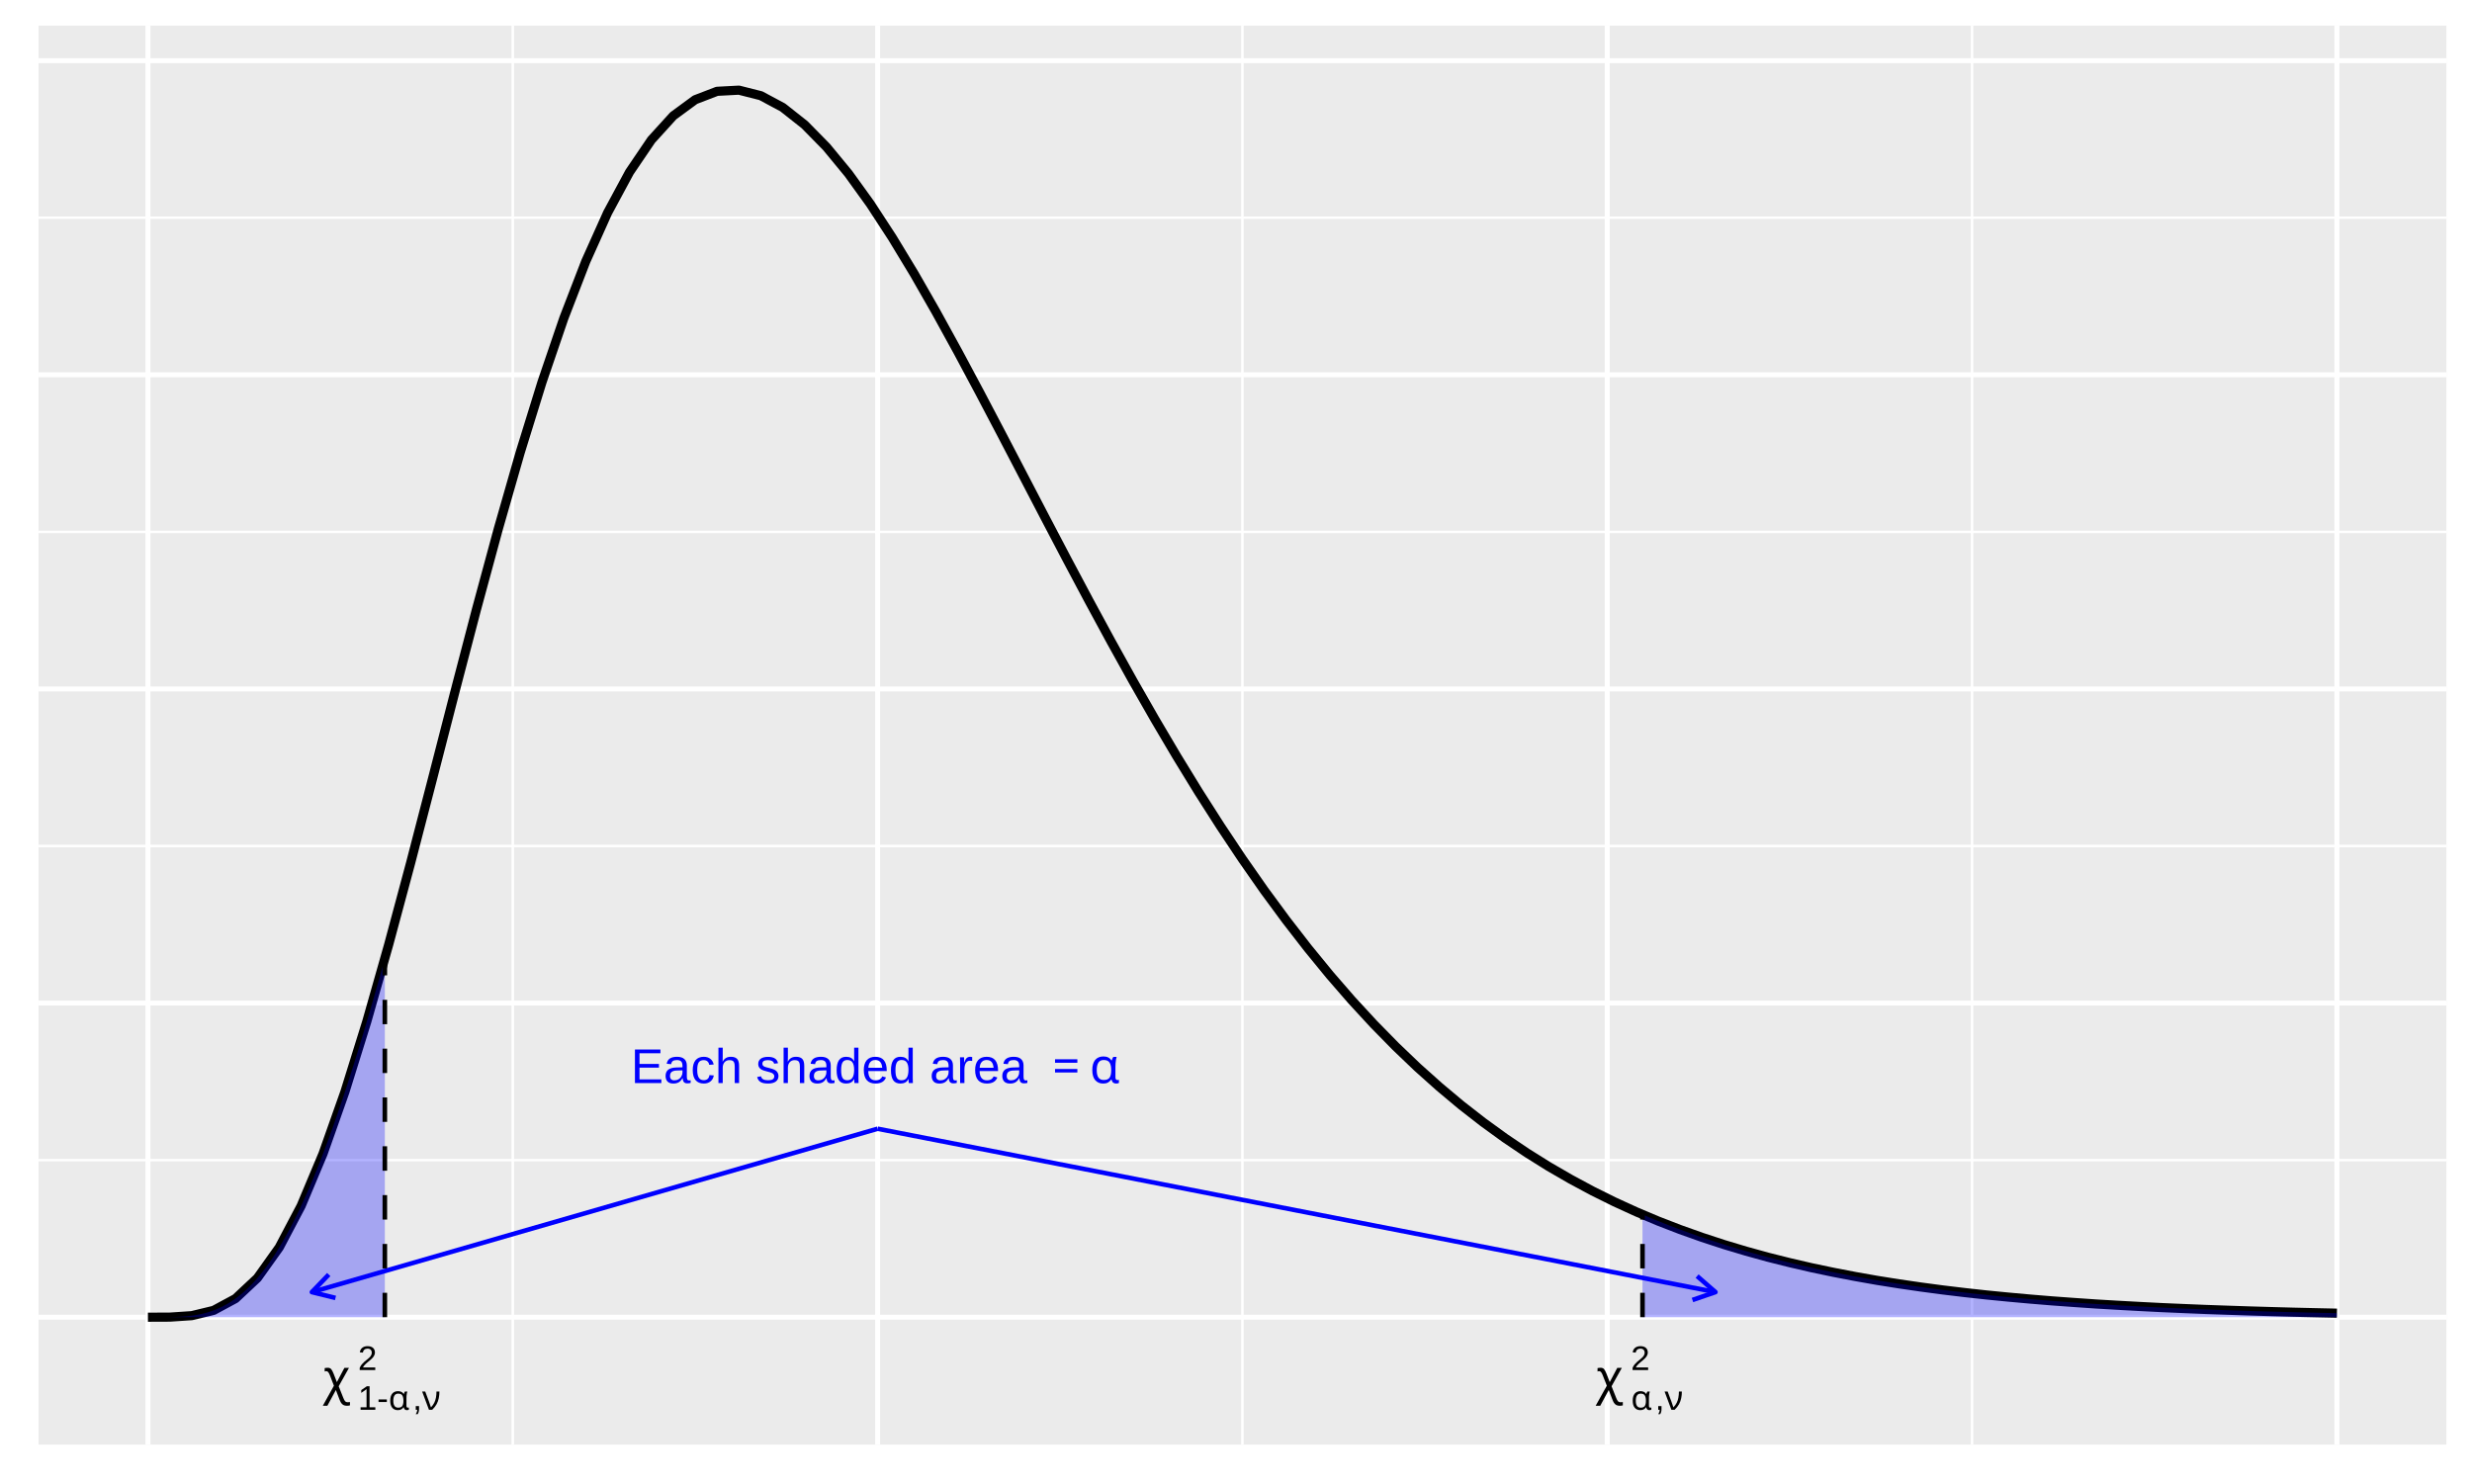
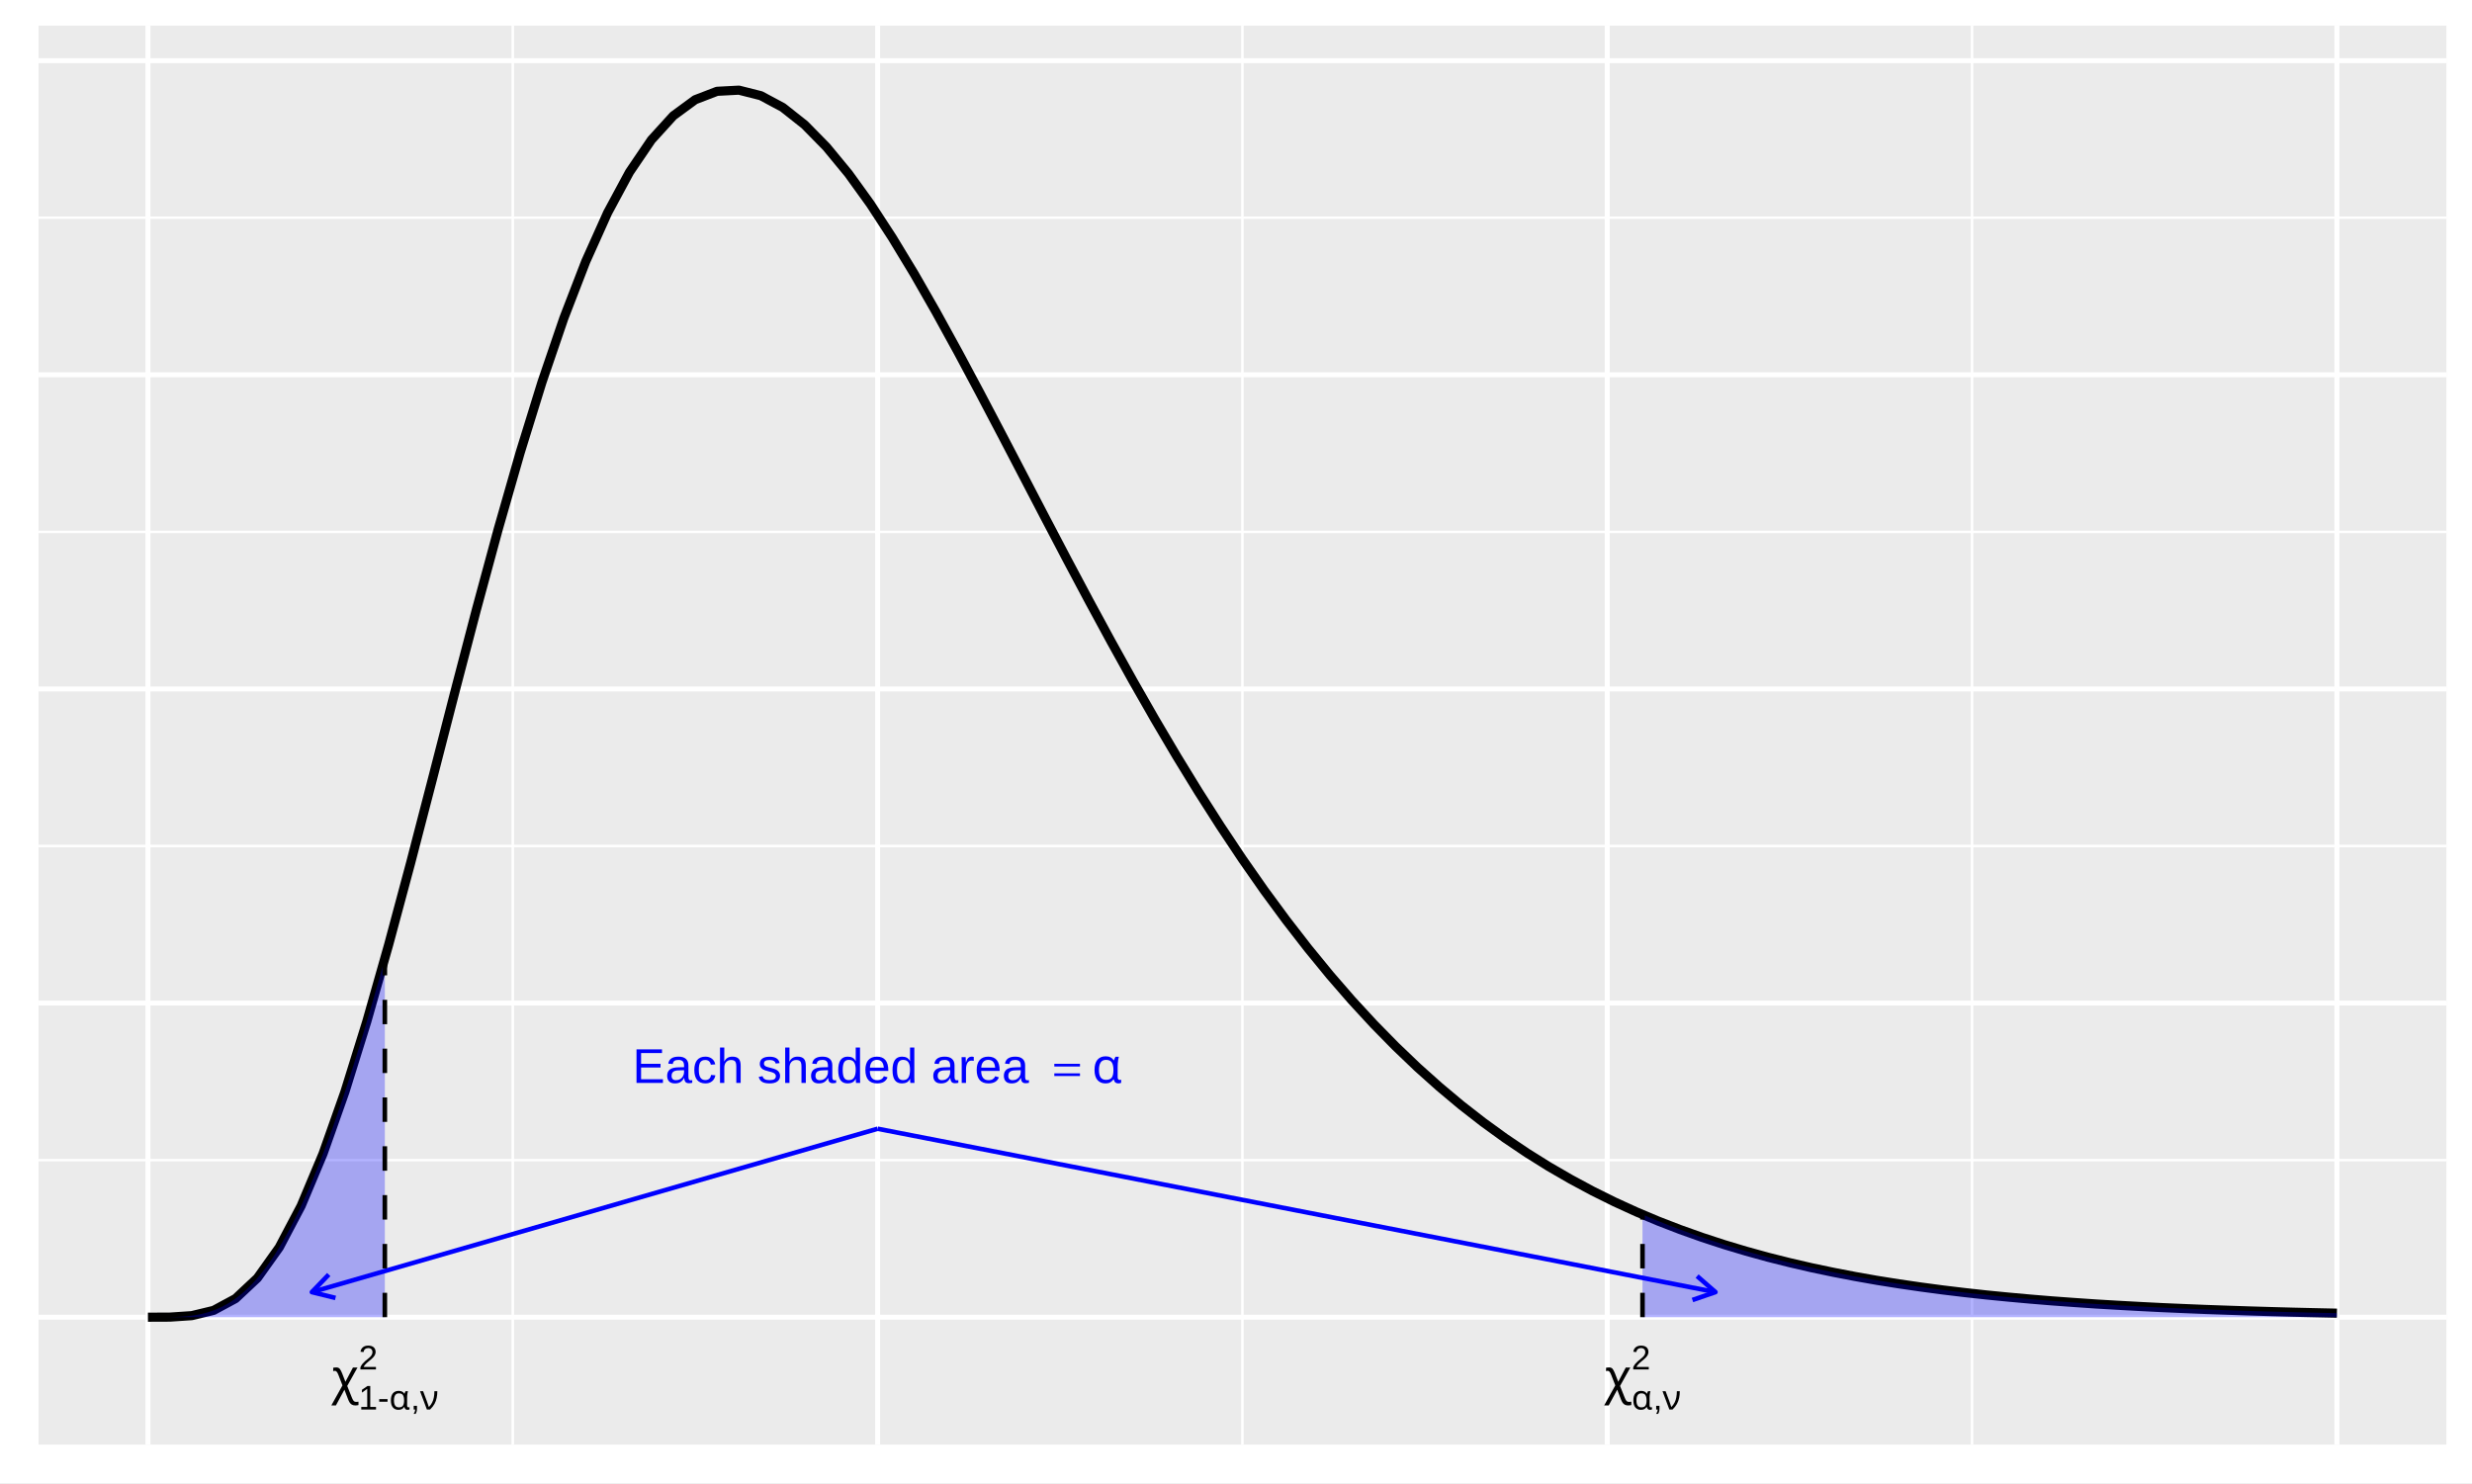
- <svg xmlns="http://www.w3.org/2000/svg" viewBox="0 0 576.00 345.60">
+ <svg xmlns="http://www.w3.org/2000/svg" class="svglite" width="576.00pt" height="345.60pt" viewBox="0 0 576.00 345.60">
  <defs>
    <style type="text/css">
-     line, polyline, polygon, path, rect, circle {
+     .svglite line, .svglite polyline, .svglite polygon, .svglite path, .svglite rect, .svglite circle {
      fill: none;
      stroke: #000000;
      stroke-linecap: round;
      stroke-linejoin: round;
      stroke-miterlimit: 10.00;
    }
  </style>
  </defs>
  <rect width="100%" height="100%" style="stroke: none; fill: #FFFFFF;" />
-   <rect x="0.00" y="0.00" width="576.00" height="345.60" style="stroke-width: 1.16; stroke: #FFFFFF; fill: #FFFFFF;" />
  <defs>
-     <clipPath id="cpOC45N3w1NzAuMDJ8MzM2LjYzfDUuOTg=">
+     <clipPath id="cpMC4wMHw1NzYuMDB8MC4wMHwzNDUuNjA=">
+       <rect x="0.00" y="0.00" width="576.00" height="345.60" />
+     </clipPath>
+   </defs>
+   <g clip-path="url(#cpMC4wMHw1NzYuMDB8MC4wMHwzNDUuNjA=)">
+     <rect x="0.00" y="0.00" width="576.00" height="345.60" style="stroke-width: 1.16; stroke: #FFFFFF; fill: #FFFFFF;" />
+   </g>
+   <defs>
+     <clipPath id="cpOC45N3w1NzAuMDJ8NS45OHwzMzYuNjM=">
      <rect x="8.97" y="5.98" width="561.06" height="330.66" />
    </clipPath>
  </defs>
-   <rect x="8.97" y="5.98" width="561.06" height="330.66" style="stroke-width: 1.16; stroke: none; fill: #EBEBEB;" clip-path="url(#cpOC45N3w1NzAuMDJ8MzM2LjYzfDUuOTg=)" />
-   <polyline points="8.97,270.36 570.02,270.36 " style="stroke-width: 0.58; stroke: #FFFFFF; stroke-linecap: butt;" clip-path="url(#cpOC45N3w1NzAuMDJ8MzM2LjYzfDUuOTg=)" />
-   <polyline points="8.97,197.15 570.02,197.15 " style="stroke-width: 0.58; stroke: #FFFFFF; stroke-linecap: butt;" clip-path="url(#cpOC45N3w1NzAuMDJ8MzM2LjYzfDUuOTg=)" />
-   <polyline points="8.97,123.95 570.02,123.95 " style="stroke-width: 0.58; stroke: #FFFFFF; stroke-linecap: butt;" clip-path="url(#cpOC45N3w1NzAuMDJ8MzM2LjYzfDUuOTg=)" />
-   <polyline points="8.97,50.74 570.02,50.74 " style="stroke-width: 0.58; stroke: #FFFFFF; stroke-linecap: butt;" clip-path="url(#cpOC45N3w1NzAuMDJ8MzM2LjYzfDUuOTg=)" />
-   <polyline points="119.48,336.63 119.48,5.98 " style="stroke-width: 0.58; stroke: #FFFFFF; stroke-linecap: butt;" clip-path="url(#cpOC45N3w1NzAuMDJ8MzM2LjYzfDUuOTg=)" />
-   <polyline points="289.49,336.63 289.49,5.98 " style="stroke-width: 0.58; stroke: #FFFFFF; stroke-linecap: butt;" clip-path="url(#cpOC45N3w1NzAuMDJ8MzM2LjYzfDUuOTg=)" />
-   <polyline points="459.51,336.63 459.51,5.98 " style="stroke-width: 0.58; stroke: #FFFFFF; stroke-linecap: butt;" clip-path="url(#cpOC45N3w1NzAuMDJ8MzM2LjYzfDUuOTg=)" />
-   <polyline points="8.97,306.96 570.02,306.96 " style="stroke-width: 1.16; stroke: #FFFFFF; stroke-linecap: butt;" clip-path="url(#cpOC45N3w1NzAuMDJ8MzM2LjYzfDUuOTg=)" />
-   <polyline points="8.97,233.76 570.02,233.76 " style="stroke-width: 1.16; stroke: #FFFFFF; stroke-linecap: butt;" clip-path="url(#cpOC45N3w1NzAuMDJ8MzM2LjYzfDUuOTg=)" />
-   <polyline points="8.97,160.55 570.02,160.55 " style="stroke-width: 1.16; stroke: #FFFFFF; stroke-linecap: butt;" clip-path="url(#cpOC45N3w1NzAuMDJ8MzM2LjYzfDUuOTg=)" />
-   <polyline points="8.97,87.34 570.02,87.34 " style="stroke-width: 1.16; stroke: #FFFFFF; stroke-linecap: butt;" clip-path="url(#cpOC45N3w1NzAuMDJ8MzM2LjYzfDUuOTg=)" />
-   <polyline points="8.97,14.14 570.02,14.14 " style="stroke-width: 1.16; stroke: #FFFFFF; stroke-linecap: butt;" clip-path="url(#cpOC45N3w1NzAuMDJ8MzM2LjYzfDUuOTg=)" />
-   <polyline points="34.47,336.63 34.47,5.98 " style="stroke-width: 1.16; stroke: #FFFFFF; stroke-linecap: butt;" clip-path="url(#cpOC45N3w1NzAuMDJ8MzM2LjYzfDUuOTg=)" />
-   <polyline points="204.49,336.63 204.49,5.98 " style="stroke-width: 1.16; stroke: #FFFFFF; stroke-linecap: butt;" clip-path="url(#cpOC45N3w1NzAuMDJ8MzM2LjYzfDUuOTg=)" />
-   <polyline points="374.50,336.63 374.50,5.98 " style="stroke-width: 1.16; stroke: #FFFFFF; stroke-linecap: butt;" clip-path="url(#cpOC45N3w1NzAuMDJ8MzM2LjYzfDUuOTg=)" />
-   <polyline points="544.52,336.63 544.52,5.98 " style="stroke-width: 1.16; stroke: #FFFFFF; stroke-linecap: butt;" clip-path="url(#cpOC45N3w1NzAuMDJ8MzM2LjYzfDUuOTg=)" />
-   <polyline points="34.47,306.96 39.57,306.94 44.67,306.60 49.77,305.37 54.87,302.62 59.97,297.84 65.07,290.69 70.17,281.01 75.27,268.86 80.37,254.43 85.47,238.05 90.57,220.12 95.68,201.10 100.78,181.47 105.88,161.67 110.98,142.17 116.08,123.35 121.18,105.55 126.28,89.08 131.38,74.15 136.48,60.94 141.58,49.58 146.68,40.12 151.78,32.60 156.88,26.99 161.98,23.24 167.08,21.28 172.18,21.01 177.28,22.30 182.38,25.03 187.48,29.06 192.58,34.25 197.69,40.45 202.79,47.52 207.89,55.34 212.99,63.76 218.09,72.67 223.19,81.95 228.29,91.49 233.39,101.20 238.49,110.98 243.59,120.77 248.69,130.49 253.79,140.08 258.89,149.49 263.99,158.68 269.09,167.60 274.19,176.24 279.29,184.56 284.39,192.55 289.49,200.20 294.59,207.50 299.70,214.44 304.80,221.02 309.90,227.25 315.00,233.13 320.10,238.66 325.20,243.86 330.30,248.74 335.40,253.30 340.50,257.57 345.60,261.54 350.70,265.24 355.80,268.68 360.90,271.87 366.00,274.82 371.10,277.56 376.20,280.09 381.30,282.42 386.40,284.57 391.50,286.54 396.61,288.36 401.71,290.03 406.81,291.56 411.91,292.97 417.01,294.25 422.11,295.43 427.21,296.50 432.31,297.48 437.41,298.38 442.51,299.19 447.61,299.93 452.71,300.61 457.81,301.22 462.91,301.78 468.01,302.28 473.11,302.74 478.21,303.16 483.31,303.53 488.41,303.88 493.51,304.18 498.62,304.46 503.72,304.72 508.82,304.94 513.92,305.15 519.02,305.33 524.12,305.50 529.22,305.65 534.32,305.79 539.42,305.91 544.52,306.02 " style="stroke-width: 2.13; stroke-linecap: butt;" clip-path="url(#cpOC45N3w1NzAuMDJ8MzM2LjYzfDUuOTg=)" />
-   <polygon points="34.47,306.96 35.02,306.96 35.57,306.96 36.13,306.96 36.68,306.96 37.23,306.96 37.78,306.96 38.33,306.95 38.89,306.95 39.44,306.94 39.99,306.93 40.54,306.91 41.09,306.89 41.65,306.86 42.20,306.83 42.75,306.79 43.30,306.75 43.85,306.69 44.41,306.63 44.96,306.56 45.51,306.47 46.06,306.38 46.61,306.27 47.17,306.15 47.72,306.01 48.27,305.86 48.82,305.69 49.37,305.51 49.93,305.31 50.48,305.09 51.03,304.85 51.58,304.60 52.13,304.32 52.69,304.02 53.24,303.70 53.79,303.36 54.34,302.99 54.89,302.61 55.45,302.19 56.00,301.76 56.55,301.30 57.10,300.81 57.65,300.29 58.21,299.75 58.76,299.19 59.31,298.59 59.86,297.97 60.41,297.32 60.97,296.64 61.52,295.94 62.07,295.20 62.62,294.44 63.18,293.64 63.73,292.82 64.28,291.97 64.83,291.08 65.38,290.17 65.94,289.23 66.49,288.26 67.04,287.26 67.59,286.23 68.14,285.17 68.70,284.08 69.25,282.96 69.80,281.81 70.35,280.63 70.90,279.42 71.46,278.18 72.01,276.92 72.56,275.63 73.11,274.30 73.66,272.95 74.22,271.58 74.77,270.17 75.32,268.74 75.87,267.28 76.42,265.79 76.98,264.28 77.53,262.75 78.08,261.18 78.63,259.60 79.18,257.98 79.74,256.35 80.29,254.69 80.84,253.01 81.39,251.30 81.94,249.58 82.50,247.83 83.05,246.06 83.60,244.27 84.15,242.46 84.70,240.63 85.26,238.78 85.81,236.92 86.36,235.03 86.91,233.13 87.46,231.21 88.02,229.28 88.57,227.33 89.12,225.36 89.67,223.38 89.67,306.96 89.12,306.96 88.57,306.96 88.02,306.96 87.46,306.96 86.91,306.96 86.36,306.96 85.81,306.96 85.26,306.96 84.70,306.96 84.15,306.96 83.60,306.96 83.05,306.96 82.50,306.96 81.94,306.96 81.39,306.96 80.84,306.96 80.29,306.96 79.74,306.96 79.18,306.96 78.63,306.96 78.08,306.96 77.53,306.96 76.98,306.96 76.42,306.96 75.87,306.96 75.32,306.96 74.77,306.96 74.22,306.96 73.66,306.96 73.11,306.96 72.56,306.96 72.01,306.96 71.46,306.96 70.90,306.96 70.35,306.96 69.80,306.96 69.25,306.96 68.70,306.96 68.14,306.96 67.59,306.96 67.04,306.96 66.49,306.96 65.94,306.96 65.38,306.96 64.83,306.96 64.28,306.96 63.73,306.96 63.18,306.96 62.62,306.96 62.07,306.96 61.52,306.96 60.97,306.96 60.41,306.96 59.86,306.96 59.31,306.96 58.76,306.96 58.21,306.96 57.65,306.96 57.10,306.96 56.55,306.96 56.00,306.96 55.45,306.96 54.89,306.96 54.34,306.96 53.79,306.96 53.24,306.96 52.69,306.96 52.13,306.96 51.58,306.96 51.03,306.96 50.48,306.96 49.93,306.96 49.37,306.96 48.82,306.96 48.27,306.96 47.72,306.96 47.17,306.96 46.61,306.96 46.06,306.96 45.51,306.96 44.96,306.96 44.41,306.96 43.85,306.96 43.30,306.96 42.75,306.96 42.20,306.96 41.65,306.96 41.09,306.96 40.54,306.96 39.99,306.96 39.44,306.96 38.89,306.96 38.33,306.96 37.78,306.96 37.23,306.96 36.68,306.96 36.13,306.96 35.57,306.96 35.02,306.96 34.47,306.96 " style="stroke-width: 0.00; stroke: none; fill: #0000FF; fill-opacity: 0.30;" clip-path="url(#cpOC45N3w1NzAuMDJ8MzM2LjYzfDUuOTg=)" />
-   <polyline points="34.47,306.96 35.02,306.96 35.57,306.96 36.13,306.96 36.68,306.96 37.23,306.96 37.78,306.96 38.33,306.95 38.89,306.95 39.44,306.94 39.99,306.93 40.54,306.91 41.09,306.89 41.65,306.86 42.20,306.83 42.75,306.79 43.30,306.75 43.85,306.69 44.41,306.63 44.96,306.56 45.51,306.47 46.06,306.38 46.61,306.27 47.17,306.15 47.72,306.01 48.27,305.86 48.82,305.69 49.37,305.51 49.93,305.31 50.48,305.09 51.03,304.85 51.58,304.60 52.13,304.32 52.69,304.02 53.24,303.70 53.79,303.36 54.34,302.99 54.89,302.61 55.45,302.19 56.00,301.76 56.55,301.30 57.10,300.81 57.65,300.29 58.21,299.75 58.76,299.19 59.31,298.59 59.86,297.97 60.41,297.32 60.97,296.64 61.52,295.94 62.07,295.20 62.62,294.44 63.18,293.64 63.73,292.82 64.28,291.97 64.83,291.08 65.38,290.17 65.94,289.23 66.49,288.26 67.04,287.26 67.59,286.23 68.14,285.17 68.70,284.08 69.25,282.96 69.80,281.81 70.35,280.63 70.90,279.42 71.46,278.18 72.01,276.92 72.56,275.63 73.11,274.30 73.66,272.95 74.22,271.58 74.77,270.17 75.32,268.74 75.87,267.28 76.42,265.79 76.98,264.28 77.53,262.75 78.08,261.18 78.63,259.60 79.18,257.98 79.74,256.35 80.29,254.69 80.84,253.01 81.39,251.30 81.94,249.58 82.50,247.83 83.05,246.06 83.60,244.27 84.15,242.46 84.70,240.63 85.26,238.78 85.81,236.92 86.36,235.03 86.91,233.13 87.46,231.21 88.02,229.28 88.57,227.33 89.12,225.36 89.67,223.38 " style="stroke-width: 1.07; stroke: none;" clip-path="url(#cpOC45N3w1NzAuMDJ8MzM2LjYzfDUuOTg=)" />
-   <polygon points="382.72,283.03 384.34,283.72 385.95,284.38 387.57,285.03 389.19,285.67 390.81,286.28 392.43,286.88 394.04,287.47 395.66,288.04 397.28,288.59 398.90,289.13 400.52,289.65 402.13,290.17 403.75,290.66 405.37,291.15 406.99,291.62 408.61,292.07 410.22,292.52 411.84,292.95 413.46,293.37 415.08,293.78 416.70,294.18 418.31,294.56 419.93,294.94 421.55,295.30 423.17,295.66 424.79,296.00 426.40,296.34 428.02,296.66 429.64,296.98 431.26,297.29 432.88,297.58 434.49,297.87 436.11,298.16 437.73,298.43 439.35,298.69 440.97,298.95 442.58,299.20 444.20,299.44 445.82,299.68 447.44,299.91 449.06,300.13 450.67,300.34 452.29,300.55 453.91,300.76 455.53,300.95 457.15,301.14 458.76,301.33 460.38,301.51 462.00,301.68 463.62,301.85 465.24,302.01 466.85,302.17 468.47,302.33 470.09,302.48 471.71,302.62 473.33,302.76 474.94,302.90 476.56,303.03 478.18,303.16 479.80,303.28 481.42,303.40 483.04,303.52 484.65,303.63 486.27,303.74 487.89,303.84 489.51,303.94 491.13,304.04 492.74,304.14 494.36,304.23 495.98,304.32 497.60,304.41 499.22,304.49 500.83,304.58 502.45,304.66 504.07,304.73 505.69,304.81 507.31,304.88 508.92,304.95 510.54,305.01 512.16,305.08 513.78,305.14 515.40,305.20 517.01,305.26 518.63,305.32 520.25,305.38 521.87,305.43 523.49,305.48 525.10,305.53 526.72,305.58 528.34,305.63 529.96,305.67 531.58,305.72 533.19,305.76 534.81,305.80 536.43,305.84 538.05,305.88 539.67,305.91 541.28,305.95 542.90,305.98 544.52,306.02 544.52,306.96 542.90,306.96 541.28,306.96 539.67,306.96 538.05,306.96 536.43,306.96 534.81,306.96 533.19,306.96 531.58,306.96 529.96,306.96 528.34,306.96 526.72,306.96 525.10,306.96 523.49,306.96 521.87,306.96 520.25,306.96 518.63,306.96 517.01,306.96 515.40,306.96 513.78,306.96 512.16,306.96 510.54,306.96 508.92,306.96 507.31,306.96 505.69,306.96 504.07,306.96 502.45,306.96 500.83,306.96 499.22,306.96 497.60,306.96 495.98,306.96 494.36,306.96 492.74,306.96 491.13,306.96 489.51,306.96 487.89,306.96 486.27,306.96 484.65,306.96 483.04,306.96 481.42,306.96 479.80,306.96 478.18,306.96 476.56,306.96 474.94,306.96 473.33,306.96 471.71,306.96 470.09,306.96 468.47,306.96 466.85,306.96 465.24,306.96 463.62,306.96 462.00,306.96 460.38,306.96 458.76,306.96 457.15,306.96 455.53,306.96 453.91,306.96 452.29,306.96 450.67,306.96 449.06,306.96 447.44,306.96 445.82,306.96 444.20,306.96 442.58,306.96 440.97,306.96 439.35,306.96 437.73,306.96 436.11,306.96 434.49,306.96 432.88,306.96 431.26,306.96 429.64,306.96 428.02,306.96 426.40,306.96 424.79,306.96 423.17,306.96 421.55,306.96 419.93,306.96 418.31,306.96 416.70,306.96 415.08,306.96 413.46,306.96 411.84,306.96 410.22,306.96 408.61,306.96 406.99,306.96 405.37,306.96 403.75,306.96 402.13,306.96 400.52,306.96 398.90,306.96 397.28,306.96 395.66,306.96 394.04,306.96 392.43,306.96 390.81,306.96 389.19,306.96 387.57,306.96 385.95,306.96 384.34,306.96 382.72,306.96 " style="stroke-width: 0.00; stroke: none; fill: #0000FF; fill-opacity: 0.30;" clip-path="url(#cpOC45N3w1NzAuMDJ8MzM2LjYzfDUuOTg=)" />
-   <polyline points="382.72,283.03 384.34,283.72 385.95,284.38 387.57,285.03 389.19,285.67 390.81,286.28 392.43,286.88 394.04,287.47 395.66,288.04 397.28,288.59 398.90,289.13 400.52,289.65 402.13,290.17 403.75,290.66 405.37,291.15 406.99,291.62 408.61,292.07 410.22,292.52 411.84,292.95 413.46,293.37 415.08,293.78 416.70,294.18 418.31,294.56 419.93,294.94 421.55,295.30 423.17,295.66 424.79,296.00 426.40,296.34 428.02,296.66 429.64,296.98 431.26,297.29 432.88,297.58 434.49,297.87 436.11,298.16 437.73,298.43 439.35,298.69 440.97,298.95 442.58,299.20 444.20,299.44 445.82,299.68 447.44,299.91 449.06,300.13 450.67,300.34 452.29,300.55 453.91,300.76 455.53,300.95 457.15,301.14 458.76,301.33 460.38,301.51 462.00,301.68 463.62,301.85 465.24,302.01 466.85,302.17 468.47,302.33 470.09,302.48 471.71,302.62 473.33,302.76 474.94,302.90 476.56,303.03 478.18,303.16 479.80,303.28 481.42,303.40 483.04,303.52 484.65,303.63 486.27,303.74 487.89,303.84 489.51,303.94 491.13,304.04 492.74,304.14 494.36,304.23 495.98,304.32 497.60,304.41 499.22,304.49 500.83,304.58 502.45,304.66 504.07,304.73 505.69,304.81 507.31,304.88 508.92,304.95 510.54,305.01 512.16,305.08 513.78,305.14 515.40,305.20 517.01,305.26 518.63,305.32 520.25,305.38 521.87,305.43 523.49,305.48 525.10,305.53 526.72,305.58 528.34,305.63 529.96,305.67 531.58,305.72 533.19,305.76 534.81,305.80 536.43,305.84 538.05,305.88 539.67,305.91 541.28,305.95 542.90,305.98 544.52,306.02 " style="stroke-width: 1.07; stroke: none;" clip-path="url(#cpOC45N3w1NzAuMDJ8MzM2LjYzfDUuOTg=)" />
-   <g clip-path="url(#cpOC45N3w1NzAuMDJ8MzM2LjYzfDUuOTg=)">
-     <text x="147.01" y="252.40" style="font-size: 11.38px; fill: #0000FF; font-family: Arial;" textLength="95.54px" lengthAdjust="spacingAndGlyphs">Each shaded area </text>
+   <g clip-path="url(#cpOC45N3w1NzAuMDJ8NS45OHwzMzYuNjM=)">
+     <rect x="8.97" y="5.98" width="561.06" height="330.66" style="stroke-width: 1.16; stroke: none; fill: #EBEBEB;" />
+     <polyline points="8.97,270.36 570.02,270.36 " style="stroke-width: 0.58; stroke: #FFFFFF; stroke-linecap: butt;" />
+     <polyline points="8.97,197.15 570.02,197.15 " style="stroke-width: 0.58; stroke: #FFFFFF; stroke-linecap: butt;" />
+     <polyline points="8.97,123.95 570.02,123.95 " style="stroke-width: 0.58; stroke: #FFFFFF; stroke-linecap: butt;" />
+     <polyline points="8.97,50.74 570.02,50.74 " style="stroke-width: 0.58; stroke: #FFFFFF; stroke-linecap: butt;" />
+     <polyline points="119.48,336.63 119.48,5.98 " style="stroke-width: 0.58; stroke: #FFFFFF; stroke-linecap: butt;" />
+     <polyline points="289.49,336.63 289.49,5.98 " style="stroke-width: 0.58; stroke: #FFFFFF; stroke-linecap: butt;" />
+     <polyline points="459.51,336.63 459.51,5.98 " style="stroke-width: 0.58; stroke: #FFFFFF; stroke-linecap: butt;" />
+     <polyline points="8.97,306.96 570.02,306.96 " style="stroke-width: 1.16; stroke: #FFFFFF; stroke-linecap: butt;" />
+     <polyline points="8.97,233.76 570.02,233.76 " style="stroke-width: 1.16; stroke: #FFFFFF; stroke-linecap: butt;" />
+     <polyline points="8.97,160.55 570.02,160.55 " style="stroke-width: 1.16; stroke: #FFFFFF; stroke-linecap: butt;" />
+     <polyline points="8.97,87.34 570.02,87.34 " style="stroke-width: 1.16; stroke: #FFFFFF; stroke-linecap: butt;" />
+     <polyline points="8.97,14.14 570.02,14.14 " style="stroke-width: 1.16; stroke: #FFFFFF; stroke-linecap: butt;" />
+     <polyline points="34.47,336.63 34.47,5.98 " style="stroke-width: 1.16; stroke: #FFFFFF; stroke-linecap: butt;" />
+     <polyline points="204.49,336.63 204.49,5.98 " style="stroke-width: 1.16; stroke: #FFFFFF; stroke-linecap: butt;" />
+     <polyline points="374.50,336.63 374.50,5.98 " style="stroke-width: 1.16; stroke: #FFFFFF; stroke-linecap: butt;" />
+     <polyline points="544.52,336.63 544.52,5.98 " style="stroke-width: 1.16; stroke: #FFFFFF; stroke-linecap: butt;" />
+     <polyline points="34.47,306.96 39.57,306.94 44.67,306.60 49.77,305.37 54.87,302.62 59.97,297.84 65.07,290.69 70.17,281.01 75.27,268.86 80.37,254.43 85.47,238.05 90.57,220.12 95.68,201.10 100.78,181.47 105.88,161.67 110.98,142.17 116.08,123.35 121.18,105.55 126.28,89.08 131.38,74.15 136.48,60.94 141.58,49.58 146.68,40.12 151.78,32.60 156.88,26.99 161.98,23.24 167.08,21.28 172.18,21.01 177.28,22.30 182.38,25.03 187.48,29.06 192.58,34.25 197.69,40.45 202.79,47.52 207.89,55.34 212.99,63.76 218.09,72.67 223.19,81.95 228.29,91.49 233.39,101.20 238.49,110.98 243.59,120.77 248.69,130.49 253.79,140.08 258.89,149.49 263.99,158.68 269.09,167.60 274.19,176.24 279.29,184.56 284.39,192.55 289.49,200.20 294.59,207.50 299.70,214.44 304.80,221.02 309.90,227.25 315.00,233.13 320.10,238.66 325.20,243.86 330.30,248.74 335.40,253.30 340.50,257.57 345.60,261.54 350.70,265.24 355.80,268.68 360.90,271.87 366.00,274.82 371.10,277.56 376.20,280.09 381.30,282.42 386.40,284.57 391.50,286.54 396.61,288.36 401.71,290.03 406.81,291.56 411.91,292.97 417.01,294.25 422.11,295.43 427.21,296.50 432.31,297.48 437.41,298.38 442.51,299.19 447.61,299.93 452.71,300.61 457.81,301.22 462.91,301.78 468.01,302.28 473.11,302.74 478.21,303.16 483.31,303.53 488.41,303.88 493.51,304.18 498.62,304.46 503.72,304.72 508.82,304.94 513.92,305.15 519.02,305.33 524.12,305.50 529.22,305.65 534.32,305.79 539.42,305.91 544.52,306.02 " style="stroke-width: 2.13; stroke-linecap: butt;" />
+     <polygon points="34.47,306.96 35.02,306.96 35.57,306.96 36.13,306.96 36.68,306.96 37.23,306.96 37.78,306.96 38.33,306.95 38.89,306.95 39.44,306.94 39.99,306.93 40.54,306.91 41.09,306.89 41.65,306.86 42.20,306.83 42.75,306.79 43.30,306.75 43.85,306.69 44.41,306.63 44.96,306.56 45.51,306.47 46.06,306.38 46.61,306.27 47.17,306.15 47.72,306.01 48.27,305.86 48.82,305.69 49.37,305.51 49.93,305.31 50.48,305.09 51.03,304.85 51.58,304.60 52.13,304.32 52.69,304.02 53.24,303.70 53.79,303.36 54.34,302.99 54.89,302.61 55.45,302.19 56.00,301.76 56.55,301.30 57.10,300.81 57.65,300.29 58.21,299.75 58.76,299.19 59.31,298.59 59.86,297.97 60.41,297.32 60.97,296.64 61.52,295.94 62.07,295.20 62.62,294.44 63.18,293.64 63.73,292.82 64.28,291.97 64.83,291.08 65.38,290.17 65.94,289.23 66.49,288.26 67.04,287.26 67.59,286.23 68.14,285.17 68.70,284.08 69.25,282.96 69.80,281.81 70.35,280.63 70.90,279.42 71.46,278.18 72.01,276.92 72.56,275.63 73.11,274.30 73.66,272.95 74.22,271.58 74.77,270.17 75.32,268.74 75.87,267.28 76.42,265.79 76.98,264.28 77.53,262.75 78.08,261.18 78.63,259.60 79.18,257.98 79.74,256.35 80.29,254.69 80.84,253.01 81.39,251.30 81.94,249.58 82.50,247.83 83.05,246.06 83.60,244.27 84.15,242.46 84.70,240.63 85.26,238.78 85.81,236.92 86.36,235.03 86.91,233.13 87.46,231.21 88.02,229.28 88.57,227.33 89.12,225.36 89.67,223.38 89.67,306.96 89.12,306.96 88.57,306.96 88.02,306.96 87.46,306.96 86.91,306.96 86.36,306.96 85.81,306.96 85.26,306.96 84.70,306.96 84.15,306.96 83.60,306.96 83.05,306.96 82.50,306.96 81.94,306.96 81.39,306.96 80.84,306.96 80.29,306.96 79.74,306.96 79.18,306.96 78.63,306.96 78.08,306.96 77.53,306.96 76.98,306.96 76.42,306.96 75.87,306.96 75.32,306.96 74.77,306.96 74.22,306.96 73.66,306.96 73.11,306.96 72.56,306.96 72.01,306.96 71.46,306.96 70.90,306.96 70.35,306.96 69.80,306.96 69.25,306.96 68.70,306.96 68.14,306.96 67.59,306.96 67.04,306.96 66.49,306.96 65.94,306.96 65.38,306.96 64.83,306.96 64.28,306.96 63.73,306.96 63.18,306.96 62.62,306.96 62.07,306.96 61.52,306.96 60.97,306.96 60.41,306.96 59.86,306.96 59.31,306.96 58.76,306.96 58.21,306.96 57.65,306.96 57.10,306.96 56.55,306.96 56.00,306.96 55.45,306.96 54.89,306.96 54.34,306.96 53.79,306.96 53.24,306.96 52.69,306.96 52.13,306.96 51.58,306.96 51.03,306.96 50.48,306.96 49.93,306.96 49.37,306.96 48.82,306.96 48.27,306.96 47.72,306.96 47.17,306.96 46.61,306.96 46.06,306.96 45.51,306.96 44.96,306.96 44.41,306.96 43.85,306.96 43.30,306.96 42.75,306.96 42.20,306.96 41.65,306.96 41.09,306.96 40.54,306.96 39.99,306.96 39.44,306.96 38.89,306.96 38.33,306.96 37.78,306.96 37.23,306.96 36.68,306.96 36.13,306.96 35.57,306.96 35.02,306.96 34.47,306.96 " style="stroke-width: 0.00; stroke: none; fill: #0000FF; fill-opacity: 0.30;" />
+     <polyline points="34.47,306.96 35.02,306.96 35.57,306.96 36.13,306.96 36.68,306.96 37.23,306.96 37.78,306.96 38.33,306.95 38.89,306.95 39.44,306.94 39.99,306.93 40.54,306.91 41.09,306.89 41.65,306.86 42.20,306.83 42.75,306.79 43.30,306.75 43.85,306.69 44.41,306.63 44.96,306.56 45.51,306.47 46.06,306.38 46.61,306.27 47.17,306.15 47.72,306.01 48.27,305.86 48.82,305.69 49.37,305.51 49.93,305.31 50.48,305.09 51.03,304.85 51.58,304.60 52.13,304.32 52.69,304.02 53.24,303.70 53.79,303.36 54.34,302.99 54.89,302.61 55.45,302.19 56.00,301.76 56.55,301.30 57.10,300.81 57.65,300.29 58.21,299.75 58.76,299.19 59.31,298.59 59.86,297.97 60.41,297.32 60.97,296.64 61.52,295.94 62.07,295.20 62.62,294.44 63.18,293.64 63.73,292.82 64.28,291.97 64.83,291.08 65.38,290.17 65.94,289.23 66.49,288.26 67.04,287.26 67.59,286.23 68.14,285.17 68.70,284.08 69.25,282.96 69.80,281.81 70.35,280.63 70.90,279.42 71.46,278.18 72.01,276.92 72.56,275.63 73.11,274.30 73.66,272.95 74.22,271.58 74.77,270.17 75.32,268.74 75.87,267.28 76.42,265.79 76.98,264.28 77.53,262.75 78.08,261.18 78.63,259.60 79.18,257.98 79.74,256.35 80.29,254.69 80.84,253.01 81.39,251.30 81.94,249.58 82.50,247.83 83.05,246.06 83.60,244.27 84.15,242.46 84.70,240.63 85.26,238.78 85.81,236.92 86.36,235.03 86.91,233.13 87.46,231.21 88.02,229.28 88.57,227.33 89.12,225.36 89.67,223.38 " style="stroke-width: 1.07; stroke: none;" />
+     <polygon points="382.72,283.03 384.34,283.72 385.95,284.38 387.57,285.03 389.19,285.67 390.81,286.28 392.43,286.88 394.04,287.47 395.66,288.04 397.28,288.59 398.90,289.13 400.52,289.65 402.13,290.17 403.75,290.66 405.37,291.15 406.99,291.62 408.61,292.07 410.22,292.52 411.84,292.95 413.46,293.37 415.08,293.78 416.70,294.18 418.31,294.56 419.93,294.94 421.55,295.30 423.17,295.66 424.79,296.00 426.40,296.34 428.02,296.66 429.64,296.98 431.26,297.29 432.88,297.58 434.49,297.87 436.11,298.16 437.73,298.43 439.35,298.69 440.97,298.95 442.58,299.20 444.20,299.44 445.82,299.68 447.44,299.91 449.06,300.13 450.67,300.34 452.29,300.55 453.91,300.76 455.53,300.95 457.15,301.14 458.76,301.33 460.38,301.51 462.00,301.68 463.62,301.85 465.24,302.01 466.85,302.17 468.47,302.33 470.09,302.48 471.71,302.62 473.33,302.76 474.94,302.90 476.56,303.03 478.18,303.16 479.80,303.28 481.42,303.40 483.04,303.52 484.65,303.63 486.27,303.74 487.89,303.84 489.51,303.94 491.13,304.04 492.74,304.14 494.36,304.23 495.98,304.32 497.60,304.41 499.22,304.49 500.83,304.58 502.45,304.66 504.07,304.73 505.69,304.81 507.31,304.88 508.92,304.95 510.54,305.01 512.16,305.08 513.78,305.14 515.40,305.20 517.01,305.26 518.63,305.32 520.25,305.38 521.87,305.43 523.49,305.48 525.10,305.53 526.72,305.58 528.34,305.63 529.96,305.67 531.58,305.72 533.19,305.76 534.81,305.80 536.43,305.84 538.05,305.88 539.67,305.91 541.28,305.95 542.90,305.98 544.52,306.02 544.52,306.96 542.90,306.96 541.28,306.96 539.67,306.96 538.05,306.96 536.43,306.96 534.81,306.96 533.19,306.96 531.58,306.96 529.96,306.96 528.34,306.96 526.72,306.96 525.10,306.96 523.49,306.96 521.87,306.96 520.25,306.96 518.63,306.96 517.01,306.96 515.40,306.96 513.78,306.96 512.16,306.96 510.54,306.96 508.92,306.96 507.31,306.96 505.69,306.96 504.07,306.96 502.45,306.96 500.83,306.96 499.22,306.96 497.60,306.96 495.98,306.96 494.36,306.96 492.74,306.96 491.13,306.96 489.51,306.96 487.89,306.96 486.27,306.96 484.65,306.96 483.04,306.96 481.42,306.96 479.80,306.96 478.18,306.96 476.56,306.96 474.94,306.96 473.33,306.96 471.71,306.96 470.09,306.96 468.47,306.96 466.85,306.96 465.24,306.96 463.62,306.96 462.00,306.96 460.38,306.96 458.76,306.96 457.15,306.96 455.53,306.96 453.91,306.96 452.29,306.96 450.67,306.96 449.06,306.96 447.44,306.96 445.82,306.96 444.20,306.96 442.58,306.96 440.97,306.96 439.35,306.96 437.73,306.96 436.11,306.96 434.49,306.96 432.88,306.96 431.26,306.96 429.64,306.96 428.02,306.96 426.40,306.96 424.79,306.96 423.17,306.96 421.55,306.96 419.93,306.96 418.31,306.96 416.70,306.96 415.08,306.96 413.46,306.96 411.84,306.96 410.22,306.96 408.61,306.96 406.99,306.96 405.37,306.96 403.75,306.96 402.13,306.96 400.52,306.96 398.90,306.96 397.28,306.96 395.66,306.96 394.04,306.96 392.43,306.96 390.81,306.96 389.19,306.96 387.57,306.96 385.95,306.96 384.34,306.96 382.72,306.96 " style="stroke-width: 0.00; stroke: none; fill: #0000FF; fill-opacity: 0.30;" />
+     <polyline points="382.72,283.03 384.34,283.72 385.95,284.38 387.57,285.03 389.19,285.67 390.81,286.28 392.43,286.88 394.04,287.47 395.66,288.04 397.28,288.59 398.90,289.13 400.52,289.65 402.13,290.17 403.75,290.66 405.37,291.15 406.99,291.62 408.61,292.07 410.22,292.52 411.84,292.95 413.46,293.37 415.08,293.78 416.70,294.18 418.31,294.56 419.93,294.94 421.55,295.30 423.17,295.66 424.79,296.00 426.40,296.34 428.02,296.66 429.64,296.98 431.26,297.29 432.88,297.58 434.49,297.87 436.11,298.16 437.73,298.43 439.35,298.69 440.97,298.95 442.58,299.20 444.20,299.44 445.82,299.68 447.44,299.91 449.06,300.13 450.67,300.34 452.29,300.55 453.91,300.76 455.53,300.95 457.15,301.14 458.76,301.33 460.38,301.51 462.00,301.68 463.62,301.85 465.24,302.01 466.85,302.17 468.47,302.33 470.09,302.48 471.71,302.62 473.33,302.76 474.94,302.90 476.56,303.03 478.18,303.16 479.80,303.28 481.42,303.40 483.04,303.52 484.65,303.63 486.27,303.74 487.89,303.84 489.51,303.94 491.13,304.04 492.74,304.14 494.36,304.23 495.98,304.32 497.60,304.41 499.22,304.49 500.83,304.58 502.45,304.66 504.07,304.73 505.69,304.81 507.31,304.88 508.92,304.95 510.54,305.01 512.16,305.08 513.78,305.14 515.40,305.20 517.01,305.26 518.63,305.32 520.25,305.38 521.87,305.43 523.49,305.48 525.10,305.53 526.72,305.58 528.34,305.63 529.96,305.67 531.58,305.72 533.19,305.76 534.81,305.80 536.43,305.84 538.05,305.88 539.67,305.91 541.28,305.95 542.90,305.98 544.52,306.02 " style="stroke-width: 1.07; stroke: none;" />
+     <text x="147.38" y="252.37" style="font-size: 11.38px; fill: #0000FF; font-family: Arial;" textLength="95.52px" lengthAdjust="spacingAndGlyphs">Each shaded area </text>
+     <text x="245.54" y="252.37" style="font-size: 11.38px; fill: #0000FF; font-family: Symbol;" textLength="6.24px" lengthAdjust="spacingAndGlyphs">=</text>
+     <text x="254.41" y="252.37" style="font-size: 11.38px; fill: #0000FF; font-family: Symbol;" textLength="7.18px" lengthAdjust="spacingAndGlyphs">α</text>
+     <line x1="204.49" y1="263.04" x2="72.67" y2="301.11" style="stroke-width: 1.07; stroke: #0000FF; stroke-linecap: butt;" />
+     <polyline points="76.60,297.02 72.67,301.11 78.17,302.47 " style="stroke-width: 1.07; stroke: #0000FF; stroke-linecap: butt;" />
+     <line x1="204.49" y1="263.04" x2="399.72" y2="301.11" style="stroke-width: 1.07; stroke: #0000FF; stroke-linecap: butt;" />
+     <polyline points="394.36,302.95 399.72,301.11 395.44,297.38 " style="stroke-width: 1.07; stroke: #0000FF; stroke-linecap: butt;" />
+     <text x="77.33" y="324.79" style="font-size: 11.38px; font-family: Symbol;" textLength="6.24px" lengthAdjust="spacingAndGlyphs">χ</text>
+     <text x="83.57" y="328.47" style="font-size: 7.97px; font-family: Arial;" textLength="7.07px" lengthAdjust="spacingAndGlyphs">1-</text>
+     <text x="90.64" y="328.47" style="font-size: 7.97px; font-family: Symbol;" textLength="5.02px" lengthAdjust="spacingAndGlyphs">α</text>
+     <text x="95.66" y="328.47" style="font-size: 7.97px; font-family: Arial;" textLength="2.21px" lengthAdjust="spacingAndGlyphs">,</text>
+     <text x="97.87" y="328.47" style="font-size: 7.97px; font-family: Symbol;" textLength="4.14px" lengthAdjust="spacingAndGlyphs">ν</text>
+     <text x="83.57" y="319.14" style="font-size: 7.97px; font-family: Arial;" textLength="4.42px" lengthAdjust="spacingAndGlyphs">2</text>
+     <text x="373.91" y="324.79" style="font-size: 11.38px; font-family: Symbol;" textLength="6.24px" lengthAdjust="spacingAndGlyphs">χ</text>
+     <text x="380.15" y="328.47" style="font-size: 7.97px; font-family: Symbol;" textLength="5.02px" lengthAdjust="spacingAndGlyphs">α</text>
+     <text x="385.17" y="328.47" style="font-size: 7.97px; font-family: Arial;" textLength="2.21px" lengthAdjust="spacingAndGlyphs">,</text>
+     <text x="387.38" y="328.47" style="font-size: 7.97px; font-family: Symbol;" textLength="4.14px" lengthAdjust="spacingAndGlyphs">ν</text>
+     <text x="380.15" y="319.14" style="font-size: 7.97px; font-family: Arial;" textLength="4.42px" lengthAdjust="spacingAndGlyphs">2</text>
+     <line x1="89.67" y1="306.96" x2="89.67" y2="223.38" style="stroke-width: 1.07; stroke-dasharray: 5.69,5.69; stroke-linecap: butt;" />
+     <line x1="382.72" y1="306.96" x2="382.72" y2="283.03" style="stroke-width: 1.07; stroke-dasharray: 5.69,5.69; stroke-linecap: butt;" />
  </g>
-   <g clip-path="url(#cpOC45N3w1NzAuMDJ8MzM2LjYzfDUuOTg=)">
-     <text x="245.19" y="252.40" style="font-size: 11.38px; fill: #0000FF; font-family: PT Serif;" textLength="6.07px" lengthAdjust="spacingAndGlyphs">=</text>
-   </g>
-   <g clip-path="url(#cpOC45N3w1NzAuMDJ8MzM2LjYzfDUuOTg=)">
-     <text x="253.89" y="252.40" style="font-size: 11.38px; fill: #0000FF; font-family: PT Serif;" textLength="8.07px" lengthAdjust="spacingAndGlyphs">α</text>
-   </g>
-   <line x1="204.49" y1="263.04" x2="72.67" y2="301.11" style="stroke-width: 1.07; stroke: #0000FF; stroke-linecap: butt;" clip-path="url(#cpOC45N3w1NzAuMDJ8MzM2LjYzfDUuOTg=)" />
-   <polyline points="76.60,297.02 72.67,301.11 78.17,302.47 " style="stroke-width: 1.07; stroke: #0000FF; stroke-linecap: butt;" clip-path="url(#cpOC45N3w1NzAuMDJ8MzM2LjYzfDUuOTg=)" />
-   <line x1="204.49" y1="263.04" x2="399.72" y2="301.11" style="stroke-width: 1.07; stroke: #0000FF; stroke-linecap: butt;" clip-path="url(#cpOC45N3w1NzAuMDJ8MzM2LjYzfDUuOTg=)" />
-   <polyline points="394.36,302.95 399.72,301.11 395.44,297.38 " style="stroke-width: 1.07; stroke: #0000FF; stroke-linecap: butt;" clip-path="url(#cpOC45N3w1NzAuMDJ8MzM2LjYzfDUuOTg=)" />
-   <g clip-path="url(#cpOC45N3w1NzAuMDJ8MzM2LjYzfDUuOTg=)">
-     <text x="75.34" y="324.87" style="font-size: 11.38px; font-family: PT Serif;" textLength="8.07px" lengthAdjust="spacingAndGlyphs">χ</text>
-   </g>
-   <g clip-path="url(#cpOC45N3w1NzAuMDJ8MzM2LjYzfDUuOTg=)">
-     <text x="83.41" y="328.54" style="font-size: 7.97px; font-family: Arial;" textLength="7.08px" lengthAdjust="spacingAndGlyphs">1-</text>
-   </g>
-   <g clip-path="url(#cpOC45N3w1NzAuMDJ8MzM2LjYzfDUuOTg=)">
-     <text x="90.49" y="328.54" style="font-size: 7.97px; font-family: PT Serif;" textLength="5.65px" lengthAdjust="spacingAndGlyphs">α</text>
-   </g>
-   <g clip-path="url(#cpOC45N3w1NzAuMDJ8MzM2LjYzfDUuOTg=)">
-     <text x="96.14" y="328.54" style="font-size: 7.97px; font-family: Arial;" textLength="2.21px" lengthAdjust="spacingAndGlyphs">,</text>
-   </g>
-   <g clip-path="url(#cpOC45N3w1NzAuMDJ8MzM2LjYzfDUuOTg=)">
-     <text x="98.36" y="328.54" style="font-size: 7.97px; font-family: PT Serif;" textLength="5.65px" lengthAdjust="spacingAndGlyphs">ν</text>
-   </g>
-   <g clip-path="url(#cpOC45N3w1NzAuMDJ8MzM2LjYzfDUuOTg=)">
-     <text x="83.41" y="319.27" style="font-size: 7.97px; font-family: Arial;" textLength="4.43px" lengthAdjust="spacingAndGlyphs">2</text>
-   </g>
-   <g clip-path="url(#cpOC45N3w1NzAuMDJ8MzM2LjYzfDUuOTg=)">
-     <text x="371.93" y="324.87" style="font-size: 11.38px; font-family: PT Serif;" textLength="8.07px" lengthAdjust="spacingAndGlyphs">χ</text>
-   </g>
-   <g clip-path="url(#cpOC45N3w1NzAuMDJ8MzM2LjYzfDUuOTg=)">
-     <text x="380.00" y="328.54" style="font-size: 7.97px; font-family: PT Serif;" textLength="5.65px" lengthAdjust="spacingAndGlyphs">α</text>
-   </g>
-   <g clip-path="url(#cpOC45N3w1NzAuMDJ8MzM2LjYzfDUuOTg=)">
-     <text x="385.65" y="328.54" style="font-size: 7.97px; font-family: Arial;" textLength="2.21px" lengthAdjust="spacingAndGlyphs">,</text>
-   </g>
-   <g clip-path="url(#cpOC45N3w1NzAuMDJ8MzM2LjYzfDUuOTg=)">
-     <text x="387.86" y="328.54" style="font-size: 7.97px; font-family: PT Serif;" textLength="5.65px" lengthAdjust="spacingAndGlyphs">ν</text>
-   </g>
-   <g clip-path="url(#cpOC45N3w1NzAuMDJ8MzM2LjYzfDUuOTg=)">
-     <text x="380.00" y="319.27" style="font-size: 7.97px; font-family: Arial;" textLength="4.43px" lengthAdjust="spacingAndGlyphs">2</text>
-   </g>
-   <line x1="89.67" y1="306.96" x2="89.67" y2="223.38" style="stroke-width: 1.07; stroke-dasharray: 5.69,5.69; stroke-linecap: butt;" clip-path="url(#cpOC45N3w1NzAuMDJ8MzM2LjYzfDUuOTg=)" />
-   <line x1="382.72" y1="306.96" x2="382.72" y2="283.03" style="stroke-width: 1.07; stroke-dasharray: 5.69,5.69; stroke-linecap: butt;" clip-path="url(#cpOC45N3w1NzAuMDJ8MzM2LjYzfDUuOTg=)" />
-   <defs>
-     <clipPath id="cpMC4wMHw1NzYuMDB8MzQ1LjYwfDAuMDA=">
-       <rect x="0.00" y="0.00" width="576.00" height="345.60" />
-     </clipPath>
-   </defs>
+   <g clip-path="url(#cpMC4wMHw1NzYuMDB8MC4wMHwzNDUuNjA=)">
+ </g>
</svg>
